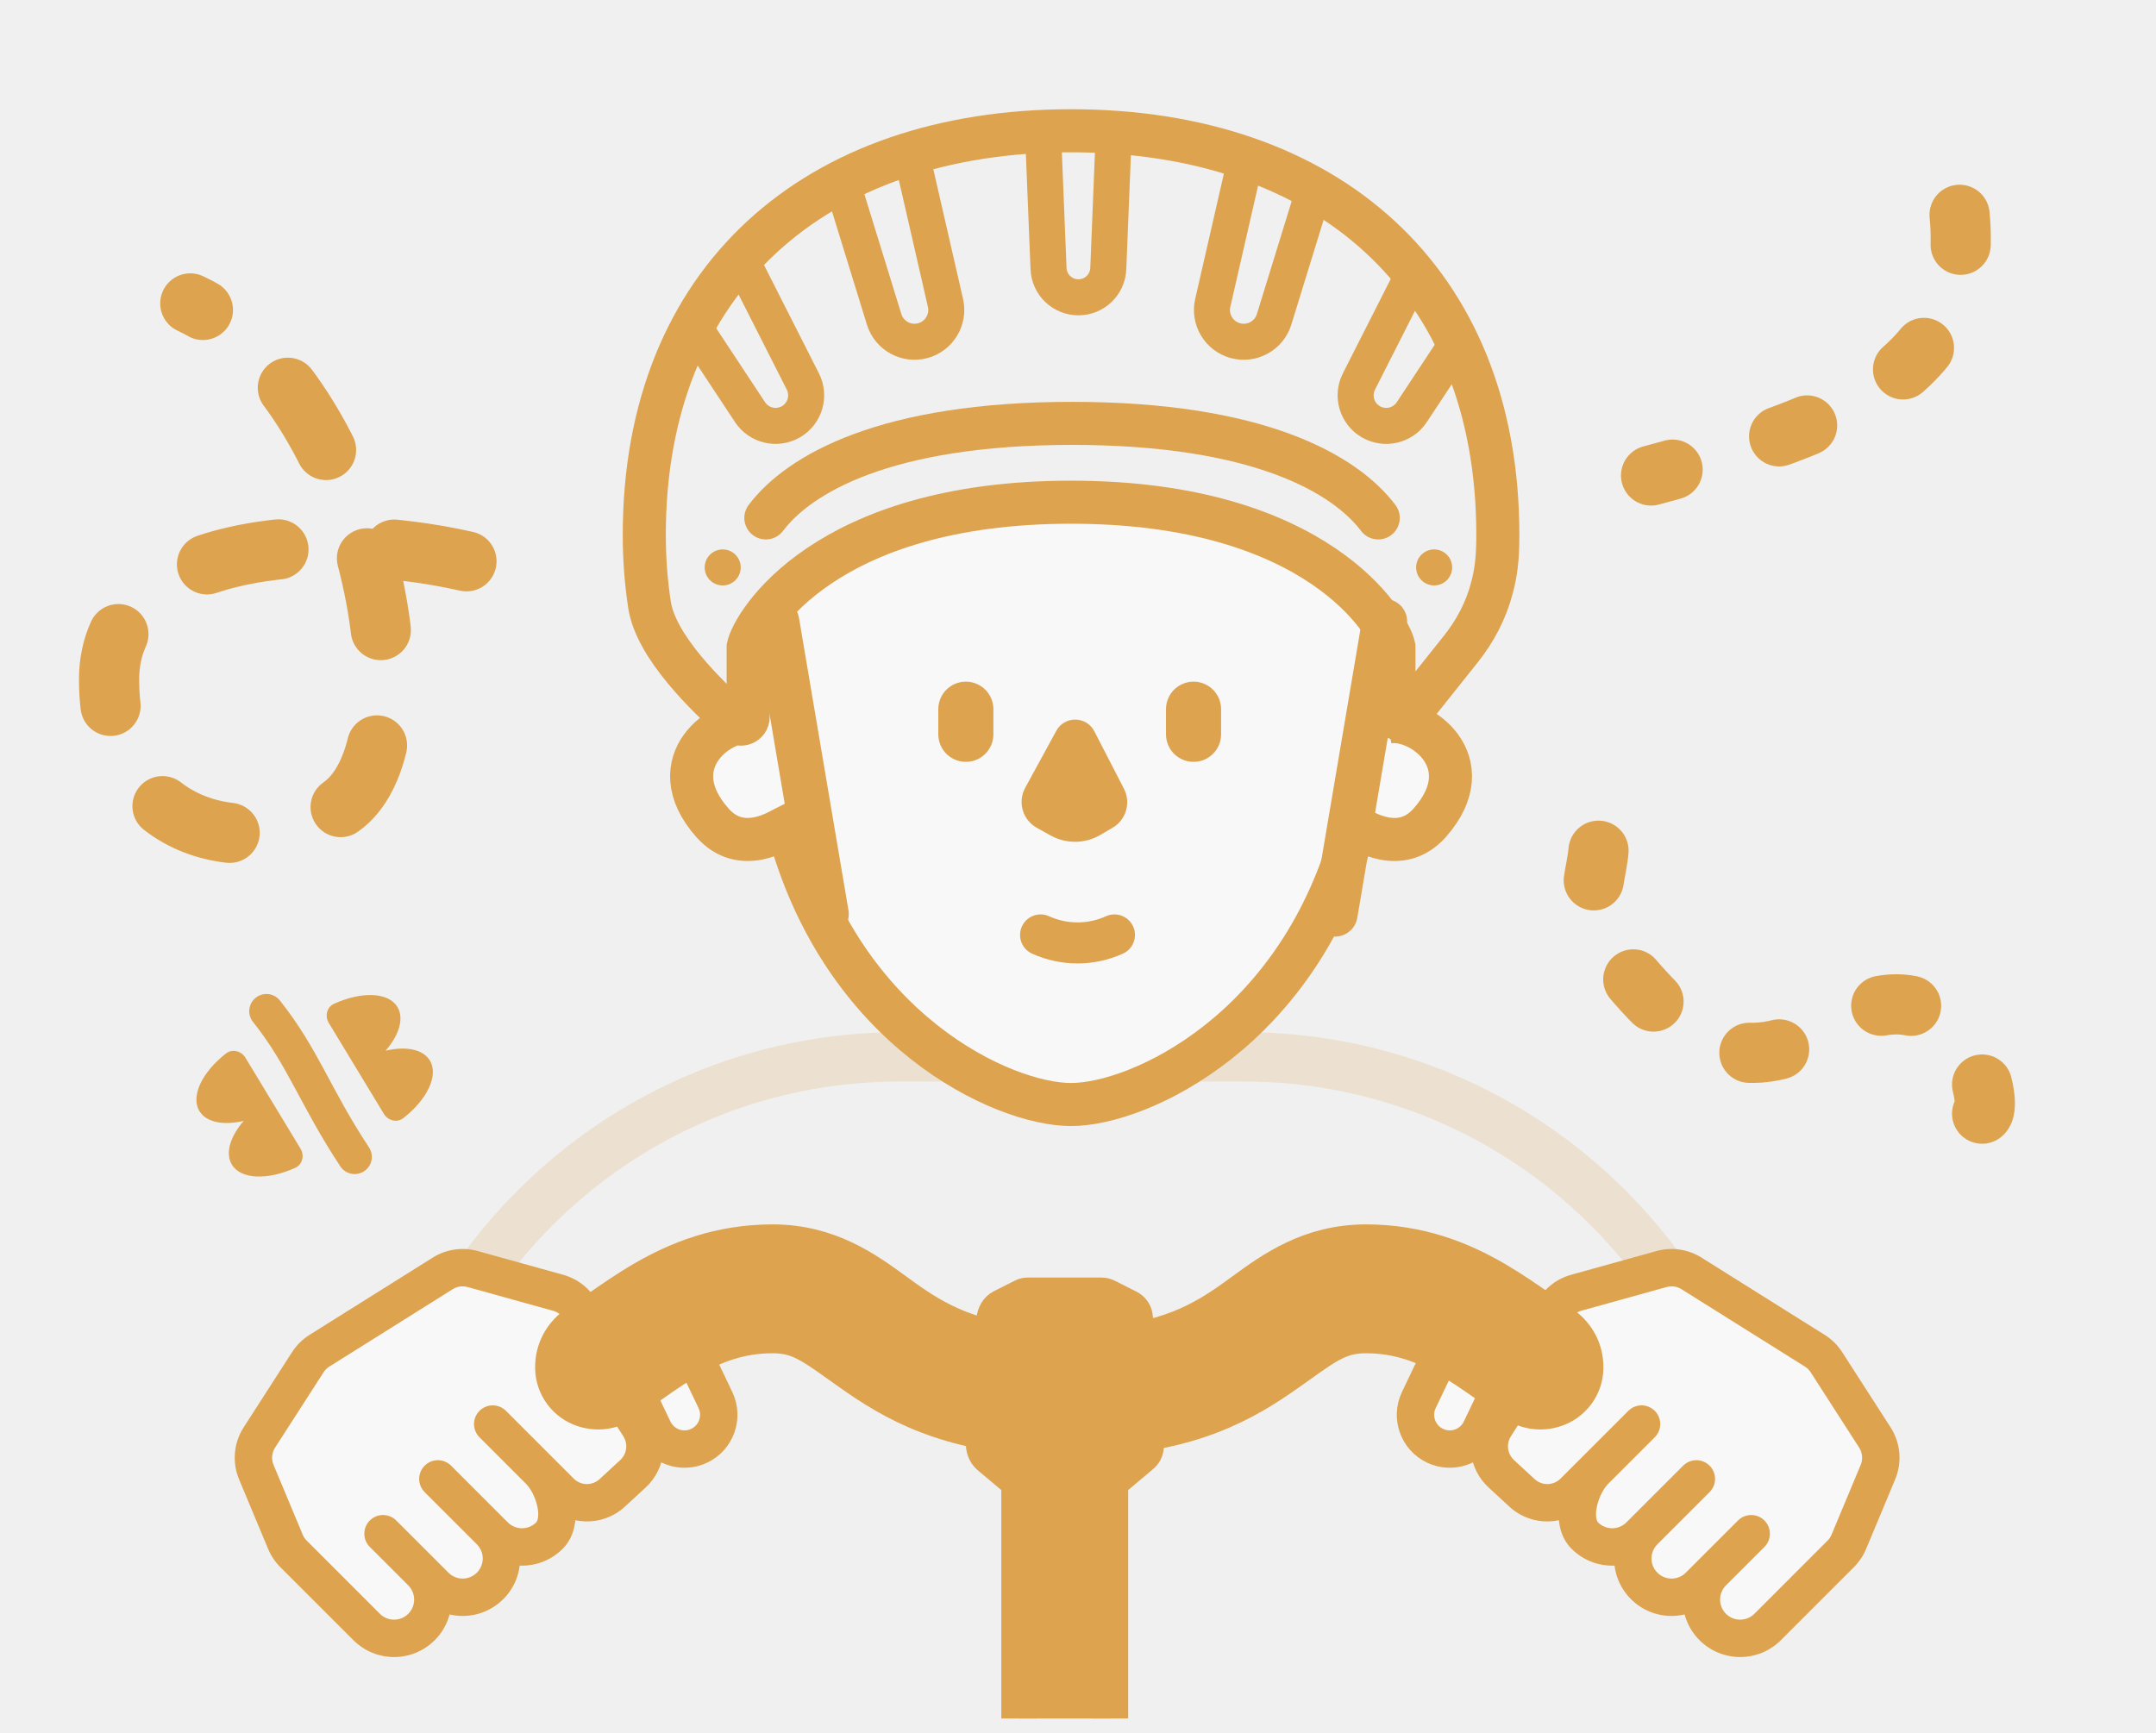
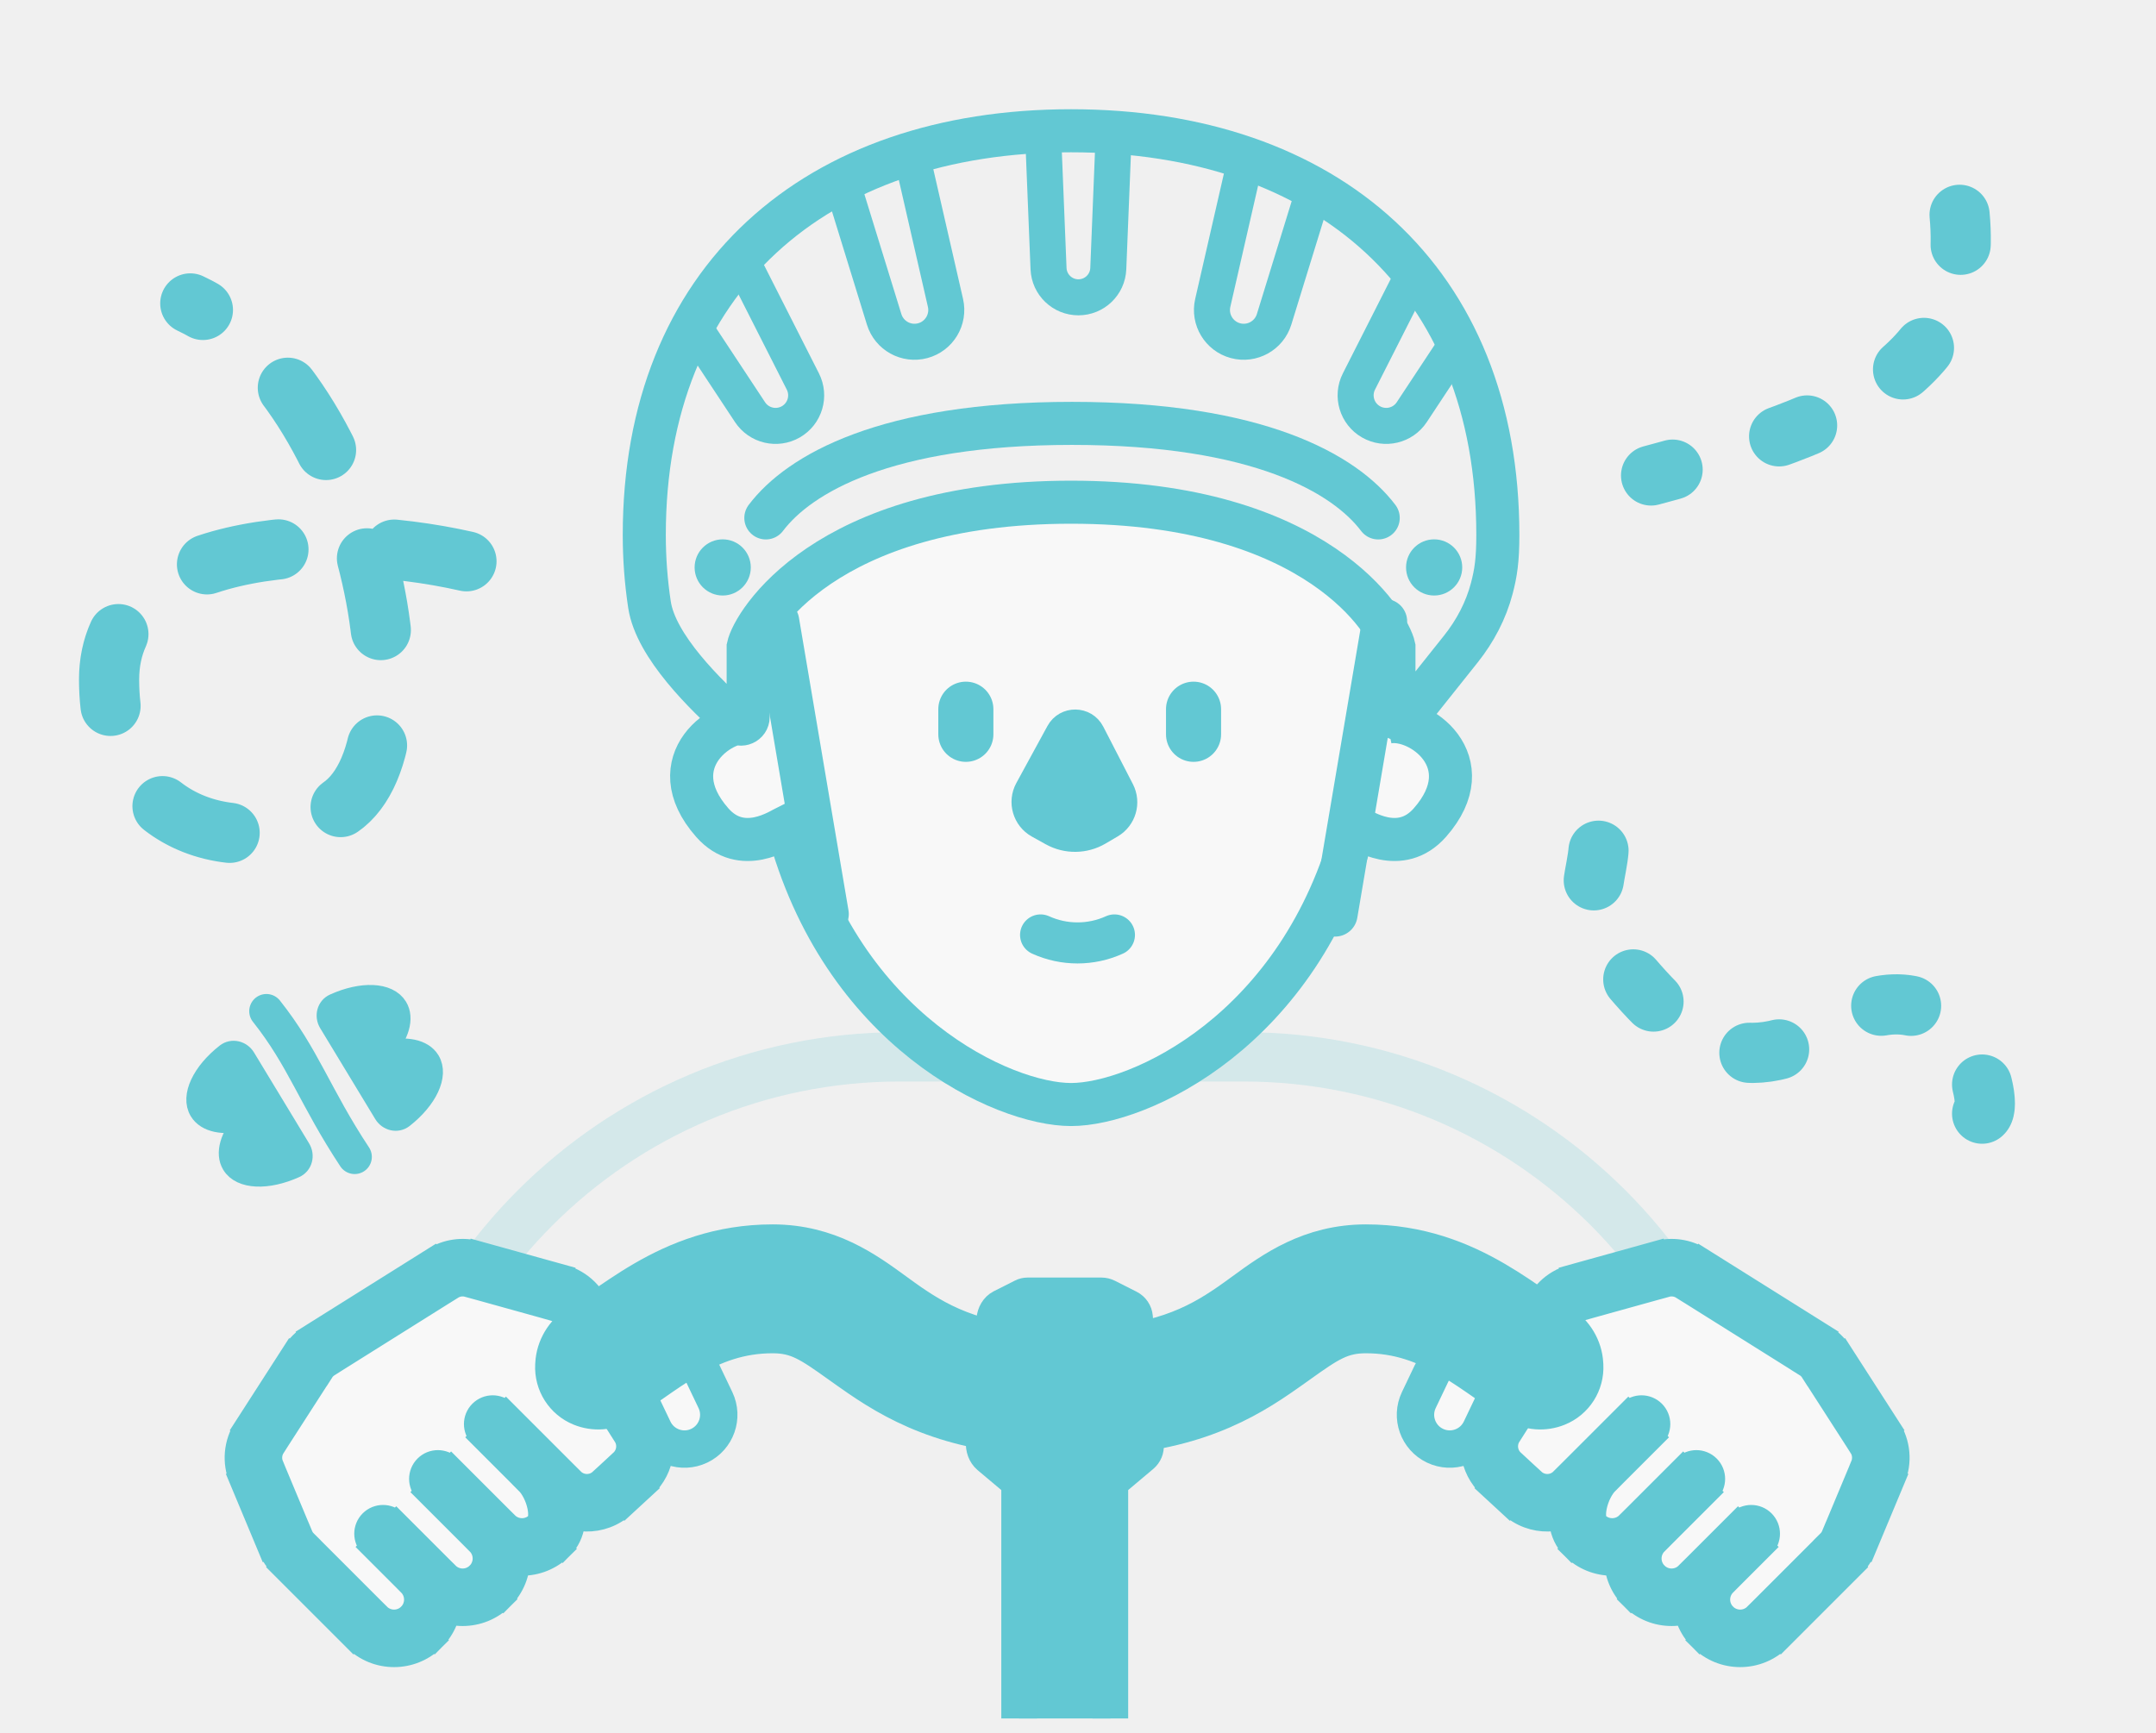
- <svg xmlns="http://www.w3.org/2000/svg" width="107" height="86" viewBox="0 0 107 86" fill="none">
-   <g clip-path="url(#clip0_16_6444)">
-     <path opacity="0.2" d="M87.306 78.055V78.055C87.306 63.921 75.848 52.463 61.714 52.463H44.653C30.519 52.463 19.061 63.921 19.061 78.055V78.055" stroke="#DDA34E" stroke-width="2.448" />
-     <rect x="71.777" y="66.645" width="3.402" height="4.864" rx="1.701" transform="rotate(25.5145 71.7769 66.6453)" fill="#F8F8F8" stroke="#DDA34E" stroke-width="1.855" />
-     <rect width="3.402" height="4.864" rx="1.701" transform="matrix(-0.902476 0.43074 0.43074 0.902476 34.1433 66.6453)" fill="#F8F8F8" stroke="#DDA34E" stroke-width="1.855" />
-     <path d="M75.534 74.107L74.509 73.161C73.849 72.552 73.72 71.557 74.203 70.799L76.221 67.637C76.316 67.487 76.39 67.324 76.439 67.153L76.931 65.449C77.11 64.83 77.596 64.348 78.217 64.176L82.463 62.996C82.966 62.857 83.504 62.935 83.946 63.212L90.068 67.052C90.299 67.197 90.495 67.391 90.643 67.62L93.048 71.358C93.378 71.871 93.435 72.514 93.2 73.077L91.754 76.538C91.661 76.761 91.525 76.964 91.354 77.135L89.632 78.857L87.724 80.766C86.972 81.517 85.754 81.517 85.002 80.766C84.25 80.014 84.25 78.796 85.002 78.044L84.32 78.726C83.568 79.478 82.35 79.478 81.598 78.726C80.847 77.975 80.847 76.756 81.598 76.005L81.374 76.229C80.623 76.98 79.404 76.98 78.653 76.229C77.901 75.477 78.404 73.755 79.156 73.004L78.104 74.055C77.4 74.76 76.266 74.782 75.534 74.107Z" fill="#F8F8F8" />
-     <path d="M74.509 73.161L75.138 72.479L75.138 72.479L74.509 73.161ZM75.534 74.107L74.905 74.789L74.905 74.789L75.534 74.107ZM80.812 70.036C81.174 69.674 81.761 69.674 82.124 70.036C82.486 70.398 82.486 70.986 82.124 71.348L80.812 70.036ZM78.217 64.176L77.969 63.282L77.969 63.282L78.217 64.176ZM82.463 62.996L82.215 62.102L82.215 62.102L82.463 62.996ZM93.2 73.077L94.056 73.435L93.2 73.077ZM91.754 76.538L90.898 76.181L90.898 76.181L91.754 76.538ZM83.533 72.758C83.895 72.395 84.483 72.395 84.845 72.758C85.207 73.12 85.207 73.707 84.845 74.07L83.533 72.758ZM86.255 75.479C86.617 75.117 87.205 75.117 87.567 75.479C87.929 75.842 87.929 76.429 87.567 76.791L86.255 75.479ZM89.632 78.857L88.977 78.201L88.977 78.201L89.632 78.857ZM91.354 77.135L92.01 77.791L92.01 77.791L91.354 77.135ZM83.946 63.212L83.453 63.998L83.946 63.212ZM90.068 67.052L90.561 66.266L90.068 67.052ZM90.643 67.62L91.423 67.118L91.423 67.118L90.643 67.62ZM93.048 71.358L92.268 71.86L93.048 71.358ZM76.931 65.449L77.822 65.706L77.822 65.706L76.931 65.449ZM76.439 67.153L77.331 67.411L77.33 67.411L76.439 67.153ZM76.221 67.637L77.003 68.136L77.003 68.136L76.221 67.637ZM74.203 70.799L74.985 71.299L74.985 71.299L74.203 70.799ZM75.138 72.479L76.163 73.425L74.905 74.789L73.88 73.843L75.138 72.479ZM77.448 73.399L78.5 72.348L79.812 73.66L78.76 74.711L77.448 73.399ZM78.5 72.348L80.812 70.036L82.124 71.348L79.812 73.66L78.5 72.348ZM77.969 63.282L82.215 62.102L82.712 63.89L78.465 65.07L77.969 63.282ZM94.056 73.435L92.611 76.896L90.898 76.181L92.344 72.72L94.056 73.435ZM80.718 75.573L80.942 75.349L82.254 76.661L82.03 76.885L80.718 75.573ZM80.942 75.349L83.533 72.758L84.845 74.07L82.254 76.661L80.942 75.349ZM79.308 75.573C79.698 75.962 80.329 75.962 80.718 75.573L82.03 76.885C80.916 77.999 79.11 77.999 77.996 76.885L79.308 75.573ZM79.812 73.66C79.586 73.885 79.346 74.329 79.249 74.801C79.146 75.308 79.263 75.527 79.308 75.573L77.996 76.885C77.29 76.179 77.283 75.161 77.431 74.431C77.587 73.667 77.974 72.874 78.5 72.348L79.812 73.66ZM83.664 78.07L84.346 77.388L85.658 78.7L84.976 79.382L83.664 78.07ZM84.346 77.388L86.255 75.479L87.567 76.791L85.658 78.7L84.346 77.388ZM82.254 78.07C82.643 78.46 83.275 78.46 83.664 78.07L84.976 79.382C83.862 80.496 82.056 80.496 80.942 79.382L82.254 78.07ZM82.254 76.661C81.865 77.05 81.865 77.681 82.254 78.07L80.942 79.382C79.828 78.269 79.828 76.463 80.942 75.349L82.254 76.661ZM85.658 80.11C86.047 80.499 86.678 80.499 87.068 80.11L88.38 81.422C87.266 82.536 85.46 82.536 84.346 81.422L85.658 80.11ZM85.658 78.7C85.269 79.09 85.269 79.721 85.658 80.11L84.346 81.422C83.232 80.308 83.232 78.502 84.346 77.388L85.658 78.7ZM87.068 80.11L88.977 78.201L90.288 79.513L88.38 81.422L87.068 80.11ZM92.01 77.791L90.288 79.513L88.977 78.201L90.698 76.479L92.01 77.791ZM84.439 62.426L90.561 66.266L89.575 67.838L83.453 63.998L84.439 62.426ZM91.423 67.118L93.828 70.856L92.268 71.86L89.862 68.122L91.423 67.118ZM77.822 65.706L77.331 67.411L75.548 66.896L76.04 65.192L77.822 65.706ZM77.003 68.136L74.985 71.299L73.421 70.3L75.439 67.138L77.003 68.136ZM77.33 67.411C77.257 67.667 77.146 67.911 77.003 68.136L75.439 67.138C75.486 67.063 75.523 66.981 75.548 66.896L77.33 67.411ZM90.561 66.266C90.907 66.483 91.202 66.774 91.423 67.118L89.862 68.122C89.789 68.007 89.691 67.91 89.575 67.838L90.561 66.266ZM92.611 76.896C92.471 77.23 92.267 77.535 92.01 77.791L90.698 76.479C90.784 76.394 90.852 76.292 90.898 76.181L92.611 76.896ZM92.344 72.72C92.461 72.438 92.433 72.117 92.268 71.86L93.828 70.856C94.323 71.626 94.409 72.59 94.056 73.435L92.344 72.72ZM82.215 62.102C82.969 61.893 83.776 62.01 84.439 62.426L83.453 63.998C83.232 63.859 82.963 63.82 82.712 63.89L82.215 62.102ZM76.163 73.425C76.529 73.763 77.096 73.751 77.448 73.399L78.76 74.711C77.704 75.768 76.002 75.802 74.905 74.789L76.163 73.425ZM73.88 73.843C72.889 72.929 72.696 71.437 73.421 70.3L74.985 71.299C74.743 71.677 74.808 72.175 75.138 72.479L73.88 73.843ZM78.465 65.07C78.155 65.156 77.912 65.397 77.822 65.706L76.04 65.192C76.308 64.263 77.038 63.54 77.969 63.282L78.465 65.07Z" fill="#DDA34E" />
-     <path d="M30.386 74.107L31.411 73.161C32.072 72.552 32.2 71.557 31.717 70.799L29.7 67.637C29.604 67.487 29.53 67.324 29.481 67.153L28.989 65.449C28.811 64.83 28.324 64.348 27.703 64.176L23.457 62.996C22.954 62.857 22.416 62.935 21.974 63.212L15.852 67.052C15.621 67.197 15.425 67.391 15.278 67.62L12.872 71.358C12.542 71.871 12.485 72.514 12.72 73.077L14.166 76.538C14.259 76.761 14.395 76.964 14.566 77.135L16.288 78.857L18.197 80.766C18.948 81.517 20.167 81.517 20.918 80.766C21.67 80.014 21.67 78.796 20.918 78.044L21.6 78.726C22.352 79.478 23.57 79.478 24.322 78.726C25.074 77.975 25.074 76.756 24.322 76.005L24.546 76.229C25.298 76.98 26.516 76.98 27.268 76.229C28.019 75.477 27.516 73.755 26.765 73.004L27.816 74.055C28.52 74.76 29.654 74.782 30.386 74.107Z" fill="#F8F8F8" />
-     <path d="M31.411 73.161L30.782 72.479L30.782 72.479L31.411 73.161ZM30.386 74.107L31.015 74.789L31.015 74.789L30.386 74.107ZM25.109 70.036C24.746 69.674 24.159 69.674 23.797 70.036C23.434 70.398 23.434 70.986 23.797 71.348L25.109 70.036ZM27.703 64.176L27.951 63.282L27.951 63.282L27.703 64.176ZM23.457 62.996L23.705 62.102L23.705 62.102L23.457 62.996ZM12.72 73.077L11.864 73.435L12.72 73.077ZM14.166 76.538L15.022 76.181L15.022 76.181L14.166 76.538ZM22.387 72.758C22.025 72.395 21.437 72.395 21.075 72.758C20.713 73.12 20.713 73.707 21.075 74.07L22.387 72.758ZM19.665 75.479C19.303 75.117 18.716 75.117 18.353 75.479C17.991 75.842 17.991 76.429 18.353 76.791L19.665 75.479ZM16.288 78.857L16.944 78.201L16.944 78.201L16.288 78.857ZM14.566 77.135L13.91 77.791L13.91 77.791L14.566 77.135ZM21.974 63.212L22.467 63.998L21.974 63.212ZM15.852 67.052L15.359 66.266L15.852 67.052ZM15.278 67.62L14.497 67.118L14.497 67.118L15.278 67.62ZM12.872 71.358L13.652 71.86L12.872 71.358ZM28.989 65.449L28.098 65.706L28.098 65.706L28.989 65.449ZM29.481 67.153L28.59 67.411L28.59 67.411L29.481 67.153ZM29.7 67.637L28.917 68.136L28.917 68.136L29.7 67.637ZM31.717 70.799L30.935 71.299L30.935 71.299L31.717 70.799ZM30.782 72.479L29.757 73.425L31.015 74.789L32.041 73.843L30.782 72.479ZM28.472 73.399L27.421 72.348L26.108 73.66L27.16 74.711L28.472 73.399ZM27.421 72.348L25.109 70.036L23.797 71.348L26.108 73.66L27.421 72.348ZM27.951 63.282L23.705 62.102L23.209 63.89L27.455 65.07L27.951 63.282ZM11.864 73.435L13.309 76.896L15.022 76.181L13.576 72.72L11.864 73.435ZM25.202 75.573L24.978 75.349L23.666 76.661L23.89 76.885L25.202 75.573ZM24.978 75.349L22.387 72.758L21.075 74.07L23.666 76.661L24.978 75.349ZM26.612 75.573C26.222 75.962 25.591 75.962 25.202 75.573L23.89 76.885C25.004 77.999 26.81 77.999 27.924 76.885L26.612 75.573ZM26.108 73.66C26.334 73.885 26.575 74.329 26.671 74.801C26.774 75.308 26.657 75.527 26.612 75.573L27.924 76.885C28.63 76.179 28.637 75.161 28.489 74.431C28.333 73.667 27.947 72.874 27.421 72.348L26.108 73.66ZM22.256 78.07L21.574 77.388L20.262 78.7L20.944 79.382L22.256 78.07ZM21.574 77.388L19.665 75.479L18.353 76.791L20.262 78.7L21.574 77.388ZM23.666 78.07C23.277 78.46 22.646 78.46 22.256 78.07L20.944 79.382C22.058 80.496 23.864 80.496 24.978 79.382L23.666 78.07ZM23.666 76.661C24.055 77.05 24.055 77.681 23.666 78.07L24.978 79.382C26.092 78.269 26.092 76.463 24.978 75.349L23.666 76.661ZM20.262 80.11C19.873 80.499 19.242 80.499 18.852 80.11L17.541 81.422C18.654 82.536 20.46 82.536 21.574 81.422L20.262 80.11ZM20.262 78.7C20.651 79.09 20.651 79.721 20.262 80.11L21.574 81.422C22.688 80.308 22.688 78.502 21.574 77.388L20.262 78.7ZM18.852 80.11L16.944 78.201L15.632 79.513L17.541 81.422L18.852 80.11ZM13.91 77.791L15.632 79.513L16.944 78.201L15.222 76.479L13.91 77.791ZM21.481 62.426L15.359 66.266L16.345 67.838L22.467 63.998L21.481 62.426ZM14.497 67.118L12.092 70.856L13.652 71.86L16.058 68.122L14.497 67.118ZM28.098 65.706L28.59 67.411L30.372 66.896L29.881 65.192L28.098 65.706ZM28.917 68.136L30.935 71.299L32.499 70.3L30.482 67.138L28.917 68.136ZM28.59 67.411C28.664 67.667 28.774 67.911 28.917 68.136L30.482 67.138C30.434 67.063 30.397 66.981 30.372 66.896L28.59 67.411ZM15.359 66.266C15.013 66.483 14.719 66.774 14.497 67.118L16.058 68.122C16.131 68.007 16.23 67.91 16.345 67.838L15.359 66.266ZM13.309 76.896C13.449 77.23 13.653 77.535 13.91 77.791L15.222 76.479C15.136 76.394 15.068 76.292 15.022 76.181L13.309 76.896ZM13.576 72.72C13.459 72.438 13.487 72.117 13.652 71.86L12.092 70.856C11.597 71.626 11.512 72.59 11.864 73.435L13.576 72.72ZM23.705 62.102C22.951 61.893 22.144 62.01 21.481 62.426L22.467 63.998C22.688 63.859 22.957 63.82 23.209 63.89L23.705 62.102ZM29.757 73.425C29.391 73.763 28.824 73.751 28.472 73.399L27.16 74.711C28.216 75.768 29.918 75.802 31.015 74.789L29.757 73.425ZM32.041 73.843C33.031 72.929 33.224 71.437 32.499 70.3L30.935 71.299C31.177 71.677 31.112 72.175 30.782 72.479L32.041 73.843ZM27.455 65.07C27.765 65.156 28.009 65.397 28.098 65.706L29.881 65.192C29.613 64.263 28.882 63.54 27.951 63.282L27.455 65.07Z" fill="#DDA34E" />
-     <path d="M52.434 70.59V71.443H53.287C58.479 71.443 61.359 69.971 63.544 68.473C63.918 68.216 64.252 67.978 64.552 67.764L64.554 67.762C65.986 66.74 66.601 66.325 67.789 66.325C69.384 66.325 70.656 66.81 71.887 67.526C72.523 67.897 73.128 68.316 73.79 68.78L73.881 68.843L73.887 68.847C74.299 69.136 74.743 69.448 75.201 69.743C75.855 70.166 76.656 70.209 77.34 69.932C78.215 69.578 78.769 68.708 78.72 67.765L78.716 67.699C78.672 66.847 78.201 66.107 77.531 65.661C77.22 65.453 76.894 65.225 76.531 64.971L76.042 65.67L76.531 64.971L76.482 64.937L76.482 64.937C75.831 64.481 75.076 63.954 74.247 63.471C72.546 62.481 70.458 61.633 67.789 61.633C64.98 61.633 63.114 62.993 61.675 64.042L61.635 64.071C61.372 64.263 61.129 64.44 60.89 64.604C59.343 65.664 57.372 66.752 53.287 66.752H52.434V67.605V70.59Z" fill="#DDA34E" stroke="#DDA34E" stroke-width="1.706" />
-     <path d="M53.7 70.59V71.443H52.847C47.655 71.443 44.775 69.971 42.59 68.473C42.215 68.216 41.882 67.978 41.581 67.764L41.579 67.762C40.147 66.74 39.533 66.325 38.345 66.325C36.749 66.325 35.477 66.81 34.246 67.526C33.61 67.897 33.005 68.316 32.343 68.78L32.252 68.843L32.246 68.847C31.835 69.136 31.39 69.448 30.932 69.743C30.278 70.166 29.478 70.209 28.793 69.932C27.918 69.578 27.364 68.708 27.413 67.765L27.417 67.699C27.461 66.847 27.932 66.107 28.602 65.661C28.914 65.453 29.239 65.225 29.602 64.971L30.091 65.67L29.602 64.971L29.651 64.937L29.651 64.937C30.302 64.481 31.057 63.954 31.887 63.471C33.588 62.481 35.675 61.633 38.345 61.633C41.154 61.633 43.02 62.993 44.458 64.042L44.498 64.071C44.761 64.263 45.005 64.44 45.243 64.604C46.79 65.664 48.761 66.752 52.847 66.752H53.7V67.605V70.59Z" fill="#DDA34E" stroke="#DDA34E" stroke-width="1.706" />
-     <path d="M69.13 31.889V35.184C69.13 35.412 69.344 35.582 69.572 35.594C71.186 35.679 73.35 37.849 70.911 40.613C69.439 42.282 67.528 40.969 67.172 40.791C64.504 46.489 61.342 54.83 53.106 54.83C46.173 54.83 41.708 46.489 39.04 40.791C38.684 40.969 36.417 42.016 34.945 40.348C32.502 37.579 34.974 35.411 36.641 35.333C36.868 35.322 37.081 35.151 37.081 34.923V31.889C37.319 30.761 40.856 25.154 53.106 25.154C65.356 25.154 68.893 30.761 69.13 31.889Z" fill="#F8F8F8" />
-     <path d="M37.487 35.856C35.885 35.5 32.68 37.81 35.351 40.837C36.823 42.505 38.733 41.193 39.09 41.015C41.757 51.182 49.798 54.83 53.156 54.83C56.513 54.83 64.554 51.182 67.222 41.015C67.578 41.193 69.489 42.505 70.961 40.837C73.631 37.81 70.427 35.5 68.824 35.856M74.336 26.555C74.336 13.869 65.841 6.491 53.156 6.491C40.47 6.491 31.975 13.869 31.975 26.555C31.975 27.732 32.063 28.889 32.234 30.019C32.547 32.085 35.017 34.499 36.538 35.856C36.767 36.061 37.131 35.898 37.131 35.59L37.131 32.112C37.368 30.985 40.906 24.93 53.156 24.93C65.406 24.93 68.943 30.985 69.18 32.112V35.367C69.18 35.704 69.605 35.853 69.815 35.589L72.504 32.214C73.212 31.325 73.75 30.304 74.037 29.205C74.234 28.453 74.336 27.819 74.336 26.555Z" stroke="#DDA34E" stroke-width="2.137" />
-     <path d="M59.234 35.205V36.452" stroke="#DDA34E" stroke-width="2.734" stroke-linecap="round" />
-     <path d="M47.934 35.205V36.452" stroke="#DDA34E" stroke-width="2.734" stroke-linecap="round" />
-     <path d="M55.308 46.411V46.411C54.144 46.94 52.807 46.94 51.643 46.411V46.411" stroke="#DDA34E" stroke-width="2.038" stroke-linecap="round" />
-     <path d="M50.879 39.108L52.423 36.278C52.833 35.526 53.918 35.539 54.31 36.301L55.78 39.153C56.136 39.844 55.89 40.694 55.22 41.088L54.616 41.443C53.855 41.891 52.914 41.902 52.142 41.474L51.454 41.092C50.751 40.701 50.494 39.815 50.879 39.108Z" fill="#DDA34E" />
-     <path d="M51.77 6.715L52.038 13.335C52.07 14.131 52.724 14.759 53.52 14.759V14.759C54.317 14.759 54.971 14.131 55.003 13.335L55.27 6.715" stroke="#DDA34E" stroke-width="1.788" />
-     <path d="M41.853 9.285L43.879 15.853C44.129 16.664 44.975 17.131 45.794 16.912V16.912C46.613 16.692 47.112 15.863 46.923 15.036L45.252 7.744" stroke="#DDA34E" stroke-width="1.788" />
-     <path d="M61.838 7.832L60.188 15.036C59.998 15.863 60.497 16.692 61.317 16.912V16.912C62.136 17.131 62.982 16.663 63.232 15.853L65.257 9.284" stroke="#DDA34E" stroke-width="1.788" />
-     <path d="M70.354 13.195L67.443 18.937C67.078 19.657 67.339 20.536 68.038 20.939V20.939C68.734 21.34 69.621 21.131 70.064 20.461L72.575 16.659" stroke="#DDA34E" stroke-width="1.788" />
-     <path d="M36.878 13.083L39.845 18.937C40.21 19.657 39.949 20.536 39.25 20.939V20.939C38.555 21.34 37.667 21.131 37.224 20.461L34.566 16.435" stroke="#DDA34E" stroke-width="1.788" />
-     <path d="M38.008 25.71C39.657 23.529 43.946 21.017 53.205 21.017C62.463 21.017 66.752 23.529 68.4 25.71" stroke="#DDA34E" stroke-width="2.137" stroke-linecap="round" />
-     <path d="M38.548 30.849L41.006 45.375" stroke="#DDA34E" stroke-width="2.237" stroke-linecap="round" />
-     <path d="M68.717 30.849L66.258 45.375" stroke="#DDA34E" stroke-width="2.237" stroke-linecap="round" />
-     <circle cx="71.175" cy="28.168" r="0.894" fill="#DDA34E" />
-     <circle cx="35.867" cy="28.168" r="0.894" fill="#DDA34E" />
-     <path d="M54.665 64.305H52.822H50.993C50.917 64.305 50.842 64.323 50.771 64.359L49.717 64.891C49.511 64.995 49.368 65.234 49.344 65.511L48.823 71.59C48.799 71.87 48.901 72.143 49.086 72.299L50.313 73.331C50.479 73.471 50.579 73.707 50.579 73.96V86.208C50.579 86.534 50.843 86.799 51.169 86.799H54.514C54.84 86.799 55.105 86.534 55.105 86.208V73.83C55.105 73.656 55.181 73.491 55.315 73.379L56.665 72.242C56.812 72.119 56.889 71.931 56.873 71.74L56.329 65.388C56.312 65.184 56.19 65.004 56.007 64.912L54.931 64.368C54.848 64.327 54.757 64.305 54.665 64.305Z" fill="#DDA34E" stroke="#DDA34E" stroke-width="1.771" />
-     <path d="M23.15 27.863C15.918 26.226 5.413 26.973 5.413 33.734C5.413 41.032 11.816 42.922 16.647 40.227C21.827 37.338 18.319 19.217 9.444 15.062" stroke="#DDA34E" stroke-width="2.986" stroke-linecap="round" stroke-dasharray="3.63 5.76" />
-     <path d="M98.37 55.284C99.086 54.714 97.032 47.164 91.023 50.883C86.122 53.915 83.414 51.617 80.023 47.365C77.58 44.301 80.555 42.406 78.715 39.935" stroke="#DDA34E" stroke-width="2.986" stroke-linecap="round" stroke-dasharray="1.49 5.54" />
-     <path d="M97.252 10.663C97.977 18.364 91.86 20.946 81.941 23.604" stroke="#DDA34E" stroke-width="2.986" stroke-linecap="round" stroke-dasharray="1.49 5.54" />
-     <path fill-rule="evenodd" clip-rule="evenodd" d="M19.051 55.293C19.258 55.635 19.706 55.748 20.02 55.502C21.201 54.577 21.78 53.383 21.333 52.644C20.991 52.079 20.133 51.923 19.137 52.158C19.806 51.384 20.066 50.552 19.723 49.986C19.276 49.248 17.95 49.208 16.583 49.826C16.219 49.99 16.112 50.44 16.318 50.781L17.816 53.254C17.816 53.254 17.816 53.254 17.816 53.254L19.051 55.293Z" fill="#DDA34E" />
-     <path fill-rule="evenodd" clip-rule="evenodd" d="M12.18 52.506C11.974 52.165 11.525 52.052 11.211 52.298C10.03 53.223 9.451 54.417 9.898 55.155C10.241 55.721 11.098 55.877 12.095 55.642C11.425 56.416 11.166 57.248 11.508 57.813C11.955 58.552 13.282 58.592 14.648 57.974C15.012 57.809 15.12 57.36 14.913 57.019L13.416 54.546C13.416 54.546 13.416 54.546 13.415 54.546L12.18 52.506Z" fill="#DDA34E" />
-     <path d="M13.222 50.196C15.056 52.502 15.643 54.465 17.601 57.428" stroke="#DDA34E" stroke-width="1.706" stroke-linecap="round" />
+ <svg xmlns="http://www.w3.org/2000/svg" width="107" height="86" viewBox="0 0 107 86" fill="none" version="1.1" id="svg28">
+   <g clip-path="url(#clip0_16_6444)" id="g28">
+     <path opacity="0.2" d="M87.306 78.055V78.055C87.306 63.921 75.848 52.463 61.714 52.463H44.653C30.519 52.463 19.061 63.921 19.061 78.055V78.055" stroke="#DDA34E" stroke-width="2.448" id="path1" style="stroke:#62c8d3;stroke-opacity:1" />
+     <rect x="71.777" y="66.645" width="3.402" height="4.864" rx="1.701" transform="rotate(25.5145 71.7769 66.6453)" fill="#F8F8F8" stroke="#DDA34E" stroke-width="1.855" id="rect1" style="stroke:#62c8d3;stroke-opacity:1" />
+     <rect width="3.402" height="4.864" rx="1.701" transform="matrix(-0.902476 0.43074 0.43074 0.902476 34.1433 66.6453)" fill="#F8F8F8" stroke="#DDA34E" stroke-width="1.855" id="rect2" style="stroke:#62c8d3;stroke-opacity:1" />
+     <path d="M75.534 74.107L74.509 73.161C73.849 72.552 73.72 71.557 74.203 70.799L76.221 67.637C76.316 67.487 76.39 67.324 76.439 67.153L76.931 65.449C77.11 64.83 77.596 64.348 78.217 64.176L82.463 62.996C82.966 62.857 83.504 62.935 83.946 63.212L90.068 67.052C90.299 67.197 90.495 67.391 90.643 67.62L93.048 71.358C93.378 71.871 93.435 72.514 93.2 73.077L91.754 76.538C91.661 76.761 91.525 76.964 91.354 77.135L89.632 78.857L87.724 80.766C86.972 81.517 85.754 81.517 85.002 80.766C84.25 80.014 84.25 78.796 85.002 78.044L84.32 78.726C83.568 79.478 82.35 79.478 81.598 78.726C80.847 77.975 80.847 76.756 81.598 76.005L81.374 76.229C80.623 76.98 79.404 76.98 78.653 76.229C77.901 75.477 78.404 73.755 79.156 73.004L78.104 74.055C77.4 74.76 76.266 74.782 75.534 74.107Z" fill="#F8F8F8" id="path2" />
+     <path d="M74.509 73.161L75.138 72.479L75.138 72.479L74.509 73.161ZM75.534 74.107L74.905 74.789L74.905 74.789L75.534 74.107ZM80.812 70.036C81.174 69.674 81.761 69.674 82.124 70.036C82.486 70.398 82.486 70.986 82.124 71.348L80.812 70.036ZM78.217 64.176L77.969 63.282L77.969 63.282L78.217 64.176ZM82.463 62.996L82.215 62.102L82.215 62.102L82.463 62.996ZM93.2 73.077L94.056 73.435L93.2 73.077ZM91.754 76.538L90.898 76.181L90.898 76.181L91.754 76.538ZM83.533 72.758C83.895 72.395 84.483 72.395 84.845 72.758C85.207 73.12 85.207 73.707 84.845 74.07L83.533 72.758ZM86.255 75.479C86.617 75.117 87.205 75.117 87.567 75.479C87.929 75.842 87.929 76.429 87.567 76.791L86.255 75.479ZM89.632 78.857L88.977 78.201L88.977 78.201L89.632 78.857ZM91.354 77.135L92.01 77.791L92.01 77.791L91.354 77.135ZM83.946 63.212L83.453 63.998L83.946 63.212ZM90.068 67.052L90.561 66.266L90.068 67.052ZM90.643 67.62L91.423 67.118L91.423 67.118L90.643 67.62ZM93.048 71.358L92.268 71.86L93.048 71.358ZM76.931 65.449L77.822 65.706L77.822 65.706L76.931 65.449ZM76.439 67.153L77.331 67.411L77.33 67.411L76.439 67.153ZM76.221 67.637L77.003 68.136L77.003 68.136L76.221 67.637ZM74.203 70.799L74.985 71.299L74.985 71.299L74.203 70.799ZM75.138 72.479L76.163 73.425L74.905 74.789L73.88 73.843L75.138 72.479ZM77.448 73.399L78.5 72.348L79.812 73.66L78.76 74.711L77.448 73.399ZM78.5 72.348L80.812 70.036L82.124 71.348L79.812 73.66L78.5 72.348ZM77.969 63.282L82.215 62.102L82.712 63.89L78.465 65.07L77.969 63.282ZM94.056 73.435L92.611 76.896L90.898 76.181L92.344 72.72L94.056 73.435ZM80.718 75.573L80.942 75.349L82.254 76.661L82.03 76.885L80.718 75.573ZM80.942 75.349L83.533 72.758L84.845 74.07L82.254 76.661L80.942 75.349ZM79.308 75.573C79.698 75.962 80.329 75.962 80.718 75.573L82.03 76.885C80.916 77.999 79.11 77.999 77.996 76.885L79.308 75.573ZM79.812 73.66C79.586 73.885 79.346 74.329 79.249 74.801C79.146 75.308 79.263 75.527 79.308 75.573L77.996 76.885C77.29 76.179 77.283 75.161 77.431 74.431C77.587 73.667 77.974 72.874 78.5 72.348L79.812 73.66ZM83.664 78.07L84.346 77.388L85.658 78.7L84.976 79.382L83.664 78.07ZM84.346 77.388L86.255 75.479L87.567 76.791L85.658 78.7L84.346 77.388ZM82.254 78.07C82.643 78.46 83.275 78.46 83.664 78.07L84.976 79.382C83.862 80.496 82.056 80.496 80.942 79.382L82.254 78.07ZM82.254 76.661C81.865 77.05 81.865 77.681 82.254 78.07L80.942 79.382C79.828 78.269 79.828 76.463 80.942 75.349L82.254 76.661ZM85.658 80.11C86.047 80.499 86.678 80.499 87.068 80.11L88.38 81.422C87.266 82.536 85.46 82.536 84.346 81.422L85.658 80.11ZM85.658 78.7C85.269 79.09 85.269 79.721 85.658 80.11L84.346 81.422C83.232 80.308 83.232 78.502 84.346 77.388L85.658 78.7ZM87.068 80.11L88.977 78.201L90.288 79.513L88.38 81.422L87.068 80.11ZM92.01 77.791L90.288 79.513L88.977 78.201L90.698 76.479L92.01 77.791ZM84.439 62.426L90.561 66.266L89.575 67.838L83.453 63.998L84.439 62.426ZM91.423 67.118L93.828 70.856L92.268 71.86L89.862 68.122L91.423 67.118ZM77.822 65.706L77.331 67.411L75.548 66.896L76.04 65.192L77.822 65.706ZM77.003 68.136L74.985 71.299L73.421 70.3L75.439 67.138L77.003 68.136ZM77.33 67.411C77.257 67.667 77.146 67.911 77.003 68.136L75.439 67.138C75.486 67.063 75.523 66.981 75.548 66.896L77.33 67.411ZM90.561 66.266C90.907 66.483 91.202 66.774 91.423 67.118L89.862 68.122C89.789 68.007 89.691 67.91 89.575 67.838L90.561 66.266ZM92.611 76.896C92.471 77.23 92.267 77.535 92.01 77.791L90.698 76.479C90.784 76.394 90.852 76.292 90.898 76.181L92.611 76.896ZM92.344 72.72C92.461 72.438 92.433 72.117 92.268 71.86L93.828 70.856C94.323 71.626 94.409 72.59 94.056 73.435L92.344 72.72ZM82.215 62.102C82.969 61.893 83.776 62.01 84.439 62.426L83.453 63.998C83.232 63.859 82.963 63.82 82.712 63.89L82.215 62.102ZM76.163 73.425C76.529 73.763 77.096 73.751 77.448 73.399L78.76 74.711C77.704 75.768 76.002 75.802 74.905 74.789L76.163 73.425ZM73.88 73.843C72.889 72.929 72.696 71.437 73.421 70.3L74.985 71.299C74.743 71.677 74.808 72.175 75.138 72.479L73.88 73.843ZM78.465 65.07C78.155 65.156 77.912 65.397 77.822 65.706L76.04 65.192C76.308 64.263 77.038 63.54 77.969 63.282L78.465 65.07Z" fill="#DDA34E" id="path3" style="stroke:#62c8d3;stroke-opacity:1;fill:#62c8d3;fill-opacity:1" />
+     <path d="M30.386 74.107L31.411 73.161C32.072 72.552 32.2 71.557 31.717 70.799L29.7 67.637C29.604 67.487 29.53 67.324 29.481 67.153L28.989 65.449C28.811 64.83 28.324 64.348 27.703 64.176L23.457 62.996C22.954 62.857 22.416 62.935 21.974 63.212L15.852 67.052C15.621 67.197 15.425 67.391 15.278 67.62L12.872 71.358C12.542 71.871 12.485 72.514 12.72 73.077L14.166 76.538C14.259 76.761 14.395 76.964 14.566 77.135L16.288 78.857L18.197 80.766C18.948 81.517 20.167 81.517 20.918 80.766C21.67 80.014 21.67 78.796 20.918 78.044L21.6 78.726C22.352 79.478 23.57 79.478 24.322 78.726C25.074 77.975 25.074 76.756 24.322 76.005L24.546 76.229C25.298 76.98 26.516 76.98 27.268 76.229C28.019 75.477 27.516 73.755 26.765 73.004L27.816 74.055C28.52 74.76 29.654 74.782 30.386 74.107Z" fill="#F8F8F8" id="path4" />
+     <path d="M31.411 73.161L30.782 72.479L30.782 72.479L31.411 73.161ZM30.386 74.107L31.015 74.789L31.015 74.789L30.386 74.107ZM25.109 70.036C24.746 69.674 24.159 69.674 23.797 70.036C23.434 70.398 23.434 70.986 23.797 71.348L25.109 70.036ZM27.703 64.176L27.951 63.282L27.951 63.282L27.703 64.176ZM23.457 62.996L23.705 62.102L23.705 62.102L23.457 62.996ZM12.72 73.077L11.864 73.435L12.72 73.077ZM14.166 76.538L15.022 76.181L15.022 76.181L14.166 76.538ZM22.387 72.758C22.025 72.395 21.437 72.395 21.075 72.758C20.713 73.12 20.713 73.707 21.075 74.07L22.387 72.758ZM19.665 75.479C19.303 75.117 18.716 75.117 18.353 75.479C17.991 75.842 17.991 76.429 18.353 76.791L19.665 75.479ZM16.288 78.857L16.944 78.201L16.944 78.201L16.288 78.857ZM14.566 77.135L13.91 77.791L13.91 77.791L14.566 77.135ZM21.974 63.212L22.467 63.998L21.974 63.212ZM15.852 67.052L15.359 66.266L15.852 67.052ZM15.278 67.62L14.497 67.118L14.497 67.118L15.278 67.62ZM12.872 71.358L13.652 71.86L12.872 71.358ZM28.989 65.449L28.098 65.706L28.098 65.706L28.989 65.449ZM29.481 67.153L28.59 67.411L28.59 67.411L29.481 67.153ZM29.7 67.637L28.917 68.136L28.917 68.136L29.7 67.637ZM31.717 70.799L30.935 71.299L30.935 71.299L31.717 70.799ZM30.782 72.479L29.757 73.425L31.015 74.789L32.041 73.843L30.782 72.479ZM28.472 73.399L27.421 72.348L26.108 73.66L27.16 74.711L28.472 73.399ZM27.421 72.348L25.109 70.036L23.797 71.348L26.108 73.66L27.421 72.348ZM27.951 63.282L23.705 62.102L23.209 63.89L27.455 65.07L27.951 63.282ZM11.864 73.435L13.309 76.896L15.022 76.181L13.576 72.72L11.864 73.435ZM25.202 75.573L24.978 75.349L23.666 76.661L23.89 76.885L25.202 75.573ZM24.978 75.349L22.387 72.758L21.075 74.07L23.666 76.661L24.978 75.349ZM26.612 75.573C26.222 75.962 25.591 75.962 25.202 75.573L23.89 76.885C25.004 77.999 26.81 77.999 27.924 76.885L26.612 75.573ZM26.108 73.66C26.334 73.885 26.575 74.329 26.671 74.801C26.774 75.308 26.657 75.527 26.612 75.573L27.924 76.885C28.63 76.179 28.637 75.161 28.489 74.431C28.333 73.667 27.947 72.874 27.421 72.348L26.108 73.66ZM22.256 78.07L21.574 77.388L20.262 78.7L20.944 79.382L22.256 78.07ZM21.574 77.388L19.665 75.479L18.353 76.791L20.262 78.7L21.574 77.388ZM23.666 78.07C23.277 78.46 22.646 78.46 22.256 78.07L20.944 79.382C22.058 80.496 23.864 80.496 24.978 79.382L23.666 78.07ZM23.666 76.661C24.055 77.05 24.055 77.681 23.666 78.07L24.978 79.382C26.092 78.269 26.092 76.463 24.978 75.349L23.666 76.661ZM20.262 80.11C19.873 80.499 19.242 80.499 18.852 80.11L17.541 81.422C18.654 82.536 20.46 82.536 21.574 81.422L20.262 80.11ZM20.262 78.7C20.651 79.09 20.651 79.721 20.262 80.11L21.574 81.422C22.688 80.308 22.688 78.502 21.574 77.388L20.262 78.7ZM18.852 80.11L16.944 78.201L15.632 79.513L17.541 81.422L18.852 80.11ZM13.91 77.791L15.632 79.513L16.944 78.201L15.222 76.479L13.91 77.791ZM21.481 62.426L15.359 66.266L16.345 67.838L22.467 63.998L21.481 62.426ZM14.497 67.118L12.092 70.856L13.652 71.86L16.058 68.122L14.497 67.118ZM28.098 65.706L28.59 67.411L30.372 66.896L29.881 65.192L28.098 65.706ZM28.917 68.136L30.935 71.299L32.499 70.3L30.482 67.138L28.917 68.136ZM28.59 67.411C28.664 67.667 28.774 67.911 28.917 68.136L30.482 67.138C30.434 67.063 30.397 66.981 30.372 66.896L28.59 67.411ZM15.359 66.266C15.013 66.483 14.719 66.774 14.497 67.118L16.058 68.122C16.131 68.007 16.23 67.91 16.345 67.838L15.359 66.266ZM13.309 76.896C13.449 77.23 13.653 77.535 13.91 77.791L15.222 76.479C15.136 76.394 15.068 76.292 15.022 76.181L13.309 76.896ZM13.576 72.72C13.459 72.438 13.487 72.117 13.652 71.86L12.092 70.856C11.597 71.626 11.512 72.59 11.864 73.435L13.576 72.72ZM23.705 62.102C22.951 61.893 22.144 62.01 21.481 62.426L22.467 63.998C22.688 63.859 22.957 63.82 23.209 63.89L23.705 62.102ZM29.757 73.425C29.391 73.763 28.824 73.751 28.472 73.399L27.16 74.711C28.216 75.768 29.918 75.802 31.015 74.789L29.757 73.425ZM32.041 73.843C33.031 72.929 33.224 71.437 32.499 70.3L30.935 71.299C31.177 71.677 31.112 72.175 30.782 72.479L32.041 73.843ZM27.455 65.07C27.765 65.156 28.009 65.397 28.098 65.706L29.881 65.192C29.613 64.263 28.882 63.54 27.951 63.282L27.455 65.07Z" fill="#DDA34E" id="path5" style="stroke:#62c8d3;stroke-opacity:1;fill:#62c8d3;fill-opacity:1" />
+     <path d="M52.434 70.59V71.443H53.287C58.479 71.443 61.359 69.971 63.544 68.473C63.918 68.216 64.252 67.978 64.552 67.764L64.554 67.762C65.986 66.74 66.601 66.325 67.789 66.325C69.384 66.325 70.656 66.81 71.887 67.526C72.523 67.897 73.128 68.316 73.79 68.78L73.881 68.843L73.887 68.847C74.299 69.136 74.743 69.448 75.201 69.743C75.855 70.166 76.656 70.209 77.34 69.932C78.215 69.578 78.769 68.708 78.72 67.765L78.716 67.699C78.672 66.847 78.201 66.107 77.531 65.661C77.22 65.453 76.894 65.225 76.531 64.971L76.042 65.67L76.531 64.971L76.482 64.937L76.482 64.937C75.831 64.481 75.076 63.954 74.247 63.471C72.546 62.481 70.458 61.633 67.789 61.633C64.98 61.633 63.114 62.993 61.675 64.042L61.635 64.071C61.372 64.263 61.129 64.44 60.89 64.604C59.343 65.664 57.372 66.752 53.287 66.752H52.434V67.605V70.59Z" fill="#DDA34E" stroke="#DDA34E" stroke-width="1.706" id="path6" style="stroke:#62c8d3;stroke-opacity:1;fill:#62c8d3;fill-opacity:1" />
+     <path d="M53.7 70.59V71.443H52.847C47.655 71.443 44.775 69.971 42.59 68.473C42.215 68.216 41.882 67.978 41.581 67.764L41.579 67.762C40.147 66.74 39.533 66.325 38.345 66.325C36.749 66.325 35.477 66.81 34.246 67.526C33.61 67.897 33.005 68.316 32.343 68.78L32.252 68.843L32.246 68.847C31.835 69.136 31.39 69.448 30.932 69.743C30.278 70.166 29.478 70.209 28.793 69.932C27.918 69.578 27.364 68.708 27.413 67.765L27.417 67.699C27.461 66.847 27.932 66.107 28.602 65.661C28.914 65.453 29.239 65.225 29.602 64.971L30.091 65.67L29.602 64.971L29.651 64.937L29.651 64.937C30.302 64.481 31.057 63.954 31.887 63.471C33.588 62.481 35.675 61.633 38.345 61.633C41.154 61.633 43.02 62.993 44.458 64.042L44.498 64.071C44.761 64.263 45.005 64.44 45.243 64.604C46.79 65.664 48.761 66.752 52.847 66.752H53.7V67.605V70.59Z" fill="#DDA34E" stroke="#DDA34E" stroke-width="1.706" id="path7" style="stroke:#62c8d3;stroke-opacity:1;fill:#62c8d3;fill-opacity:1" />
+     <path d="M69.13 31.889V35.184C69.13 35.412 69.344 35.582 69.572 35.594C71.186 35.679 73.35 37.849 70.911 40.613C69.439 42.282 67.528 40.969 67.172 40.791C64.504 46.489 61.342 54.83 53.106 54.83C46.173 54.83 41.708 46.489 39.04 40.791C38.684 40.969 36.417 42.016 34.945 40.348C32.502 37.579 34.974 35.411 36.641 35.333C36.868 35.322 37.081 35.151 37.081 34.923V31.889C37.319 30.761 40.856 25.154 53.106 25.154C65.356 25.154 68.893 30.761 69.13 31.889Z" fill="#F8F8F8" id="path8" />
+     <path d="M37.487 35.856C35.885 35.5 32.68 37.81 35.351 40.837C36.823 42.505 38.733 41.193 39.09 41.015C41.757 51.182 49.798 54.83 53.156 54.83C56.513 54.83 64.554 51.182 67.222 41.015C67.578 41.193 69.489 42.505 70.961 40.837C73.631 37.81 70.427 35.5 68.824 35.856M74.336 26.555C74.336 13.869 65.841 6.491 53.156 6.491C40.47 6.491 31.975 13.869 31.975 26.555C31.975 27.732 32.063 28.889 32.234 30.019C32.547 32.085 35.017 34.499 36.538 35.856C36.767 36.061 37.131 35.898 37.131 35.59L37.131 32.112C37.368 30.985 40.906 24.93 53.156 24.93C65.406 24.93 68.943 30.985 69.18 32.112V35.367C69.18 35.704 69.605 35.853 69.815 35.589L72.504 32.214C73.212 31.325 73.75 30.304 74.037 29.205C74.234 28.453 74.336 27.819 74.336 26.555Z" stroke="#DDA34E" stroke-width="2.137" id="path9" style="stroke:#62c8d3;stroke-opacity:1" />
+     <path d="M59.234 35.205V36.452" stroke="#DDA34E" stroke-width="2.734" stroke-linecap="round" id="path10" style="stroke:#62c8d3;stroke-opacity:1" />
+     <path d="M47.934 35.205V36.452" stroke="#DDA34E" stroke-width="2.734" stroke-linecap="round" id="path11" style="stroke:#62c8d3;stroke-opacity:1" />
+     <path d="M55.308 46.411V46.411C54.144 46.94 52.807 46.94 51.643 46.411V46.411" stroke="#DDA34E" stroke-width="2.038" stroke-linecap="round" id="path12" style="stroke:#62c8d3;stroke-opacity:1" />
+     <path d="M50.879 39.108L52.423 36.278C52.833 35.526 53.918 35.539 54.31 36.301L55.78 39.153C56.136 39.844 55.89 40.694 55.22 41.088L54.616 41.443C53.855 41.891 52.914 41.902 52.142 41.474L51.454 41.092C50.751 40.701 50.494 39.815 50.879 39.108Z" fill="#DDA34E" id="path13" style="stroke:#62c8d3;stroke-opacity:1;fill:#62c8d3;fill-opacity:1" />
+     <path d="M51.77 6.715L52.038 13.335C52.07 14.131 52.724 14.759 53.52 14.759V14.759C54.317 14.759 54.971 14.131 55.003 13.335L55.27 6.715" stroke="#DDA34E" stroke-width="1.788" id="path14" style="stroke:#62c8d3;stroke-opacity:1" />
+     <path d="M41.853 9.285L43.879 15.853C44.129 16.664 44.975 17.131 45.794 16.912V16.912C46.613 16.692 47.112 15.863 46.923 15.036L45.252 7.744" stroke="#DDA34E" stroke-width="1.788" id="path15" style="stroke:#62c8d3;stroke-opacity:1" />
+     <path d="M61.838 7.832L60.188 15.036C59.998 15.863 60.497 16.692 61.317 16.912V16.912C62.136 17.131 62.982 16.663 63.232 15.853L65.257 9.284" stroke="#DDA34E" stroke-width="1.788" id="path16" style="stroke:#62c8d3;stroke-opacity:1" />
+     <path d="M70.354 13.195L67.443 18.937C67.078 19.657 67.339 20.536 68.038 20.939V20.939C68.734 21.34 69.621 21.131 70.064 20.461L72.575 16.659" stroke="#DDA34E" stroke-width="1.788" id="path17" style="stroke:#62c8d3;stroke-opacity:1" />
+     <path d="M36.878 13.083L39.845 18.937C40.21 19.657 39.949 20.536 39.25 20.939V20.939C38.555 21.34 37.667 21.131 37.224 20.461L34.566 16.435" stroke="#DDA34E" stroke-width="1.788" id="path18" style="stroke:#62c8d3;stroke-opacity:1" />
+     <path d="M38.008 25.71C39.657 23.529 43.946 21.017 53.205 21.017C62.463 21.017 66.752 23.529 68.4 25.71" stroke="#DDA34E" stroke-width="2.137" stroke-linecap="round" id="path19" style="stroke:#62c8d3;stroke-opacity:1" />
+     <path d="M38.548 30.849L41.006 45.375" stroke="#DDA34E" stroke-width="2.237" stroke-linecap="round" id="path20" style="stroke:#62c8d3;stroke-opacity:1" />
+     <path d="M68.717 30.849L66.258 45.375" stroke="#DDA34E" stroke-width="2.237" stroke-linecap="round" id="path21" style="stroke:#62c8d3;stroke-opacity:1" />
+     <circle cx="71.175" cy="28.168" r="0.894" fill="#DDA34E" id="circle21" style="stroke:#62c8d3;stroke-opacity:1;fill:#62c8d3;fill-opacity:1" />
+     <circle cx="35.867" cy="28.168" r="0.894" fill="#DDA34E" id="circle22" style="stroke:#62c8d3;stroke-opacity:1;fill:#62c8d3;fill-opacity:1" />
+     <path d="M54.665 64.305H52.822H50.993C50.917 64.305 50.842 64.323 50.771 64.359L49.717 64.891C49.511 64.995 49.368 65.234 49.344 65.511L48.823 71.59C48.799 71.87 48.901 72.143 49.086 72.299L50.313 73.331C50.479 73.471 50.579 73.707 50.579 73.96V86.208C50.579 86.534 50.843 86.799 51.169 86.799H54.514C54.84 86.799 55.105 86.534 55.105 86.208V73.83C55.105 73.656 55.181 73.491 55.315 73.379L56.665 72.242C56.812 72.119 56.889 71.931 56.873 71.74L56.329 65.388C56.312 65.184 56.19 65.004 56.007 64.912L54.931 64.368C54.848 64.327 54.757 64.305 54.665 64.305Z" fill="#DDA34E" stroke="#DDA34E" stroke-width="1.771" id="path22" style="stroke:#62c8d3;stroke-opacity:1;fill:#62c8d3;fill-opacity:1" />
+     <path d="M23.15 27.863C15.918 26.226 5.413 26.973 5.413 33.734C5.413 41.032 11.816 42.922 16.647 40.227C21.827 37.338 18.319 19.217 9.444 15.062" stroke="#DDA34E" stroke-width="2.986" stroke-linecap="round" stroke-dasharray="3.63 5.76" id="path23" style="stroke:#62c8d3;stroke-opacity:1" />
+     <path d="M98.37 55.284C99.086 54.714 97.032 47.164 91.023 50.883C86.122 53.915 83.414 51.617 80.023 47.365C77.58 44.301 80.555 42.406 78.715 39.935" stroke="#DDA34E" stroke-width="2.986" stroke-linecap="round" stroke-dasharray="1.49 5.54" id="path24" style="stroke:#62c8d3;stroke-opacity:1" />
+     <path d="M97.252 10.663C97.977 18.364 91.86 20.946 81.941 23.604" stroke="#DDA34E" stroke-width="2.986" stroke-linecap="round" stroke-dasharray="1.49 5.54" id="path25" style="stroke:#62c8d3;stroke-opacity:1" />
+     <path fill-rule="evenodd" clip-rule="evenodd" d="M19.051 55.293C19.258 55.635 19.706 55.748 20.02 55.502C21.201 54.577 21.78 53.383 21.333 52.644C20.991 52.079 20.133 51.923 19.137 52.158C19.806 51.384 20.066 50.552 19.723 49.986C19.276 49.248 17.95 49.208 16.583 49.826C16.219 49.99 16.112 50.44 16.318 50.781L17.816 53.254C17.816 53.254 17.816 53.254 17.816 53.254L19.051 55.293Z" fill="#DDA34E" id="path26" style="stroke:#62c8d3;stroke-opacity:1;fill:#62c8d3;fill-opacity:1" />
+     <path fill-rule="evenodd" clip-rule="evenodd" d="M12.18 52.506C11.974 52.165 11.525 52.052 11.211 52.298C10.03 53.223 9.451 54.417 9.898 55.155C10.241 55.721 11.098 55.877 12.095 55.642C11.425 56.416 11.166 57.248 11.508 57.813C11.955 58.552 13.282 58.592 14.648 57.974C15.012 57.809 15.12 57.36 14.913 57.019L13.416 54.546C13.416 54.546 13.416 54.546 13.415 54.546L12.18 52.506Z" fill="#DDA34E" id="path27" style="stroke:#62c8d3;stroke-opacity:1;fill:#62c8d3;fill-opacity:1" />
+     <path d="M13.222 50.196C15.056 52.502 15.643 54.465 17.601 57.428" stroke="#DDA34E" stroke-width="1.706" stroke-linecap="round" id="path28" style="stroke:#62c8d3;stroke-opacity:1" />
  </g>
-   <defs>
+   <defs id="defs28">
    <clipPath id="clip0_16_6444">
-       <rect width="106.632" height="85.306" fill="white" transform="translate(0.183838)" />
+       <rect width="106.632" height="85.306" fill="white" transform="translate(0.183838)" id="rect28" />
    </clipPath>
  </defs>
</svg>
